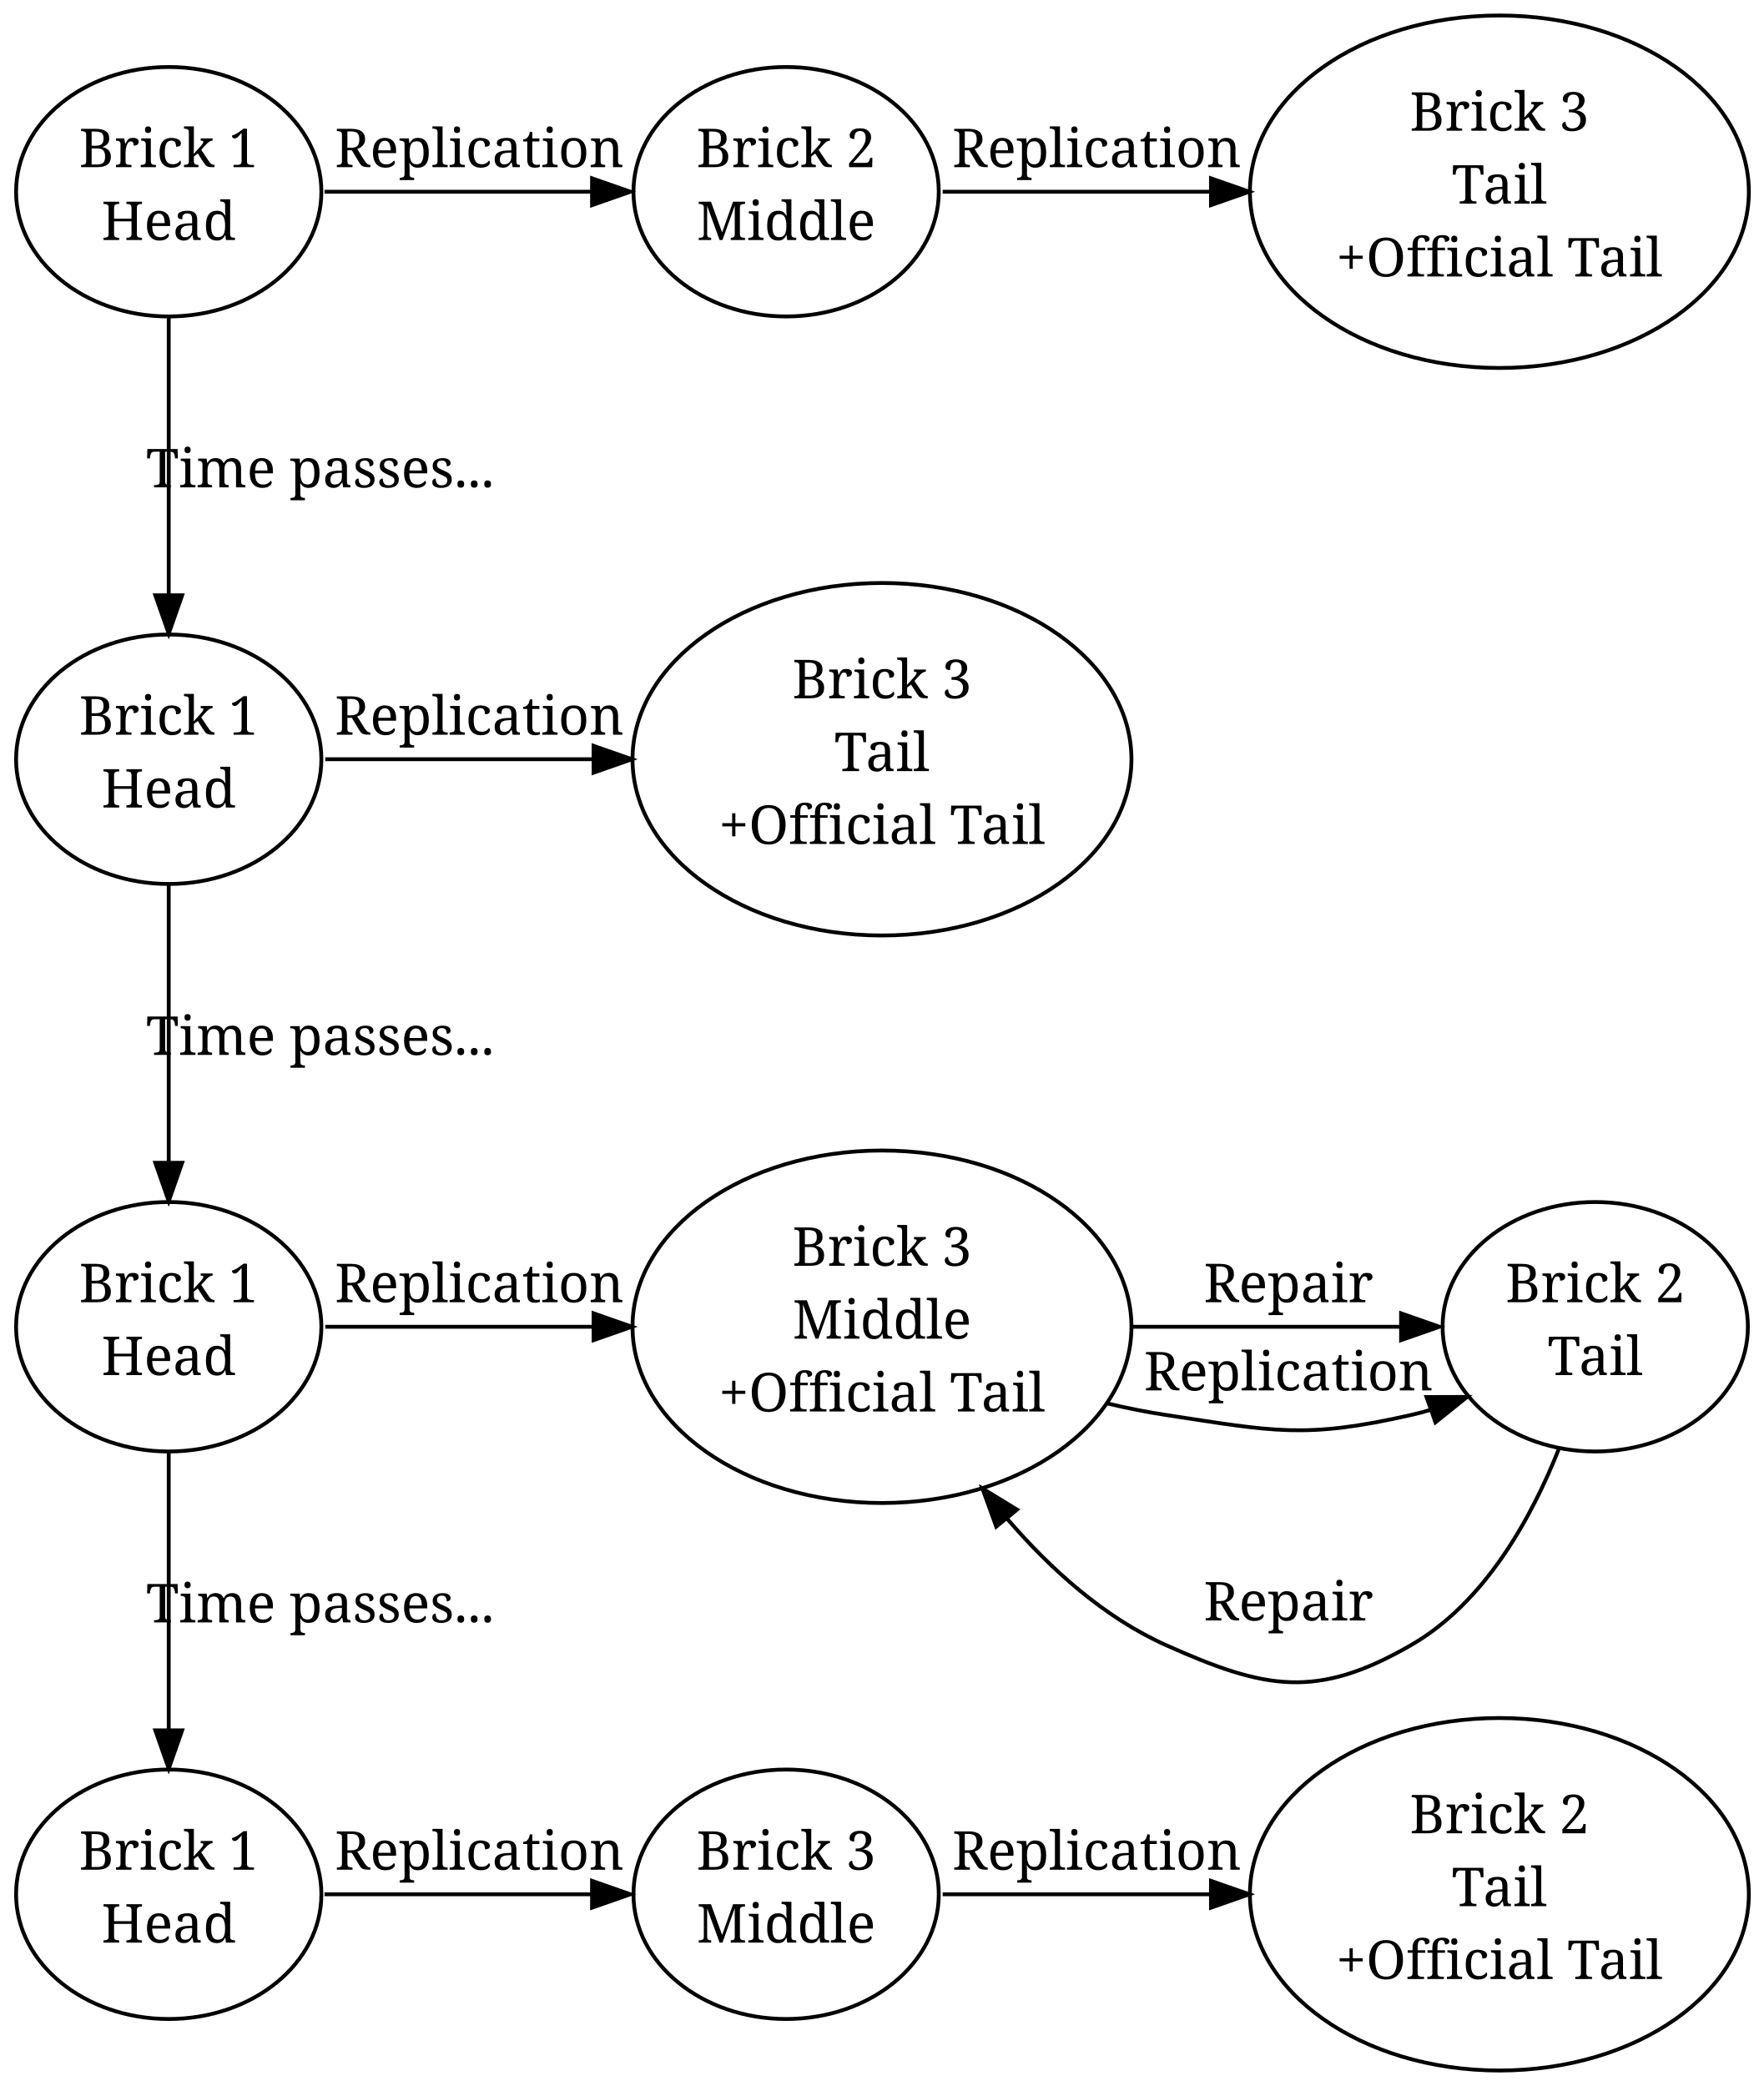
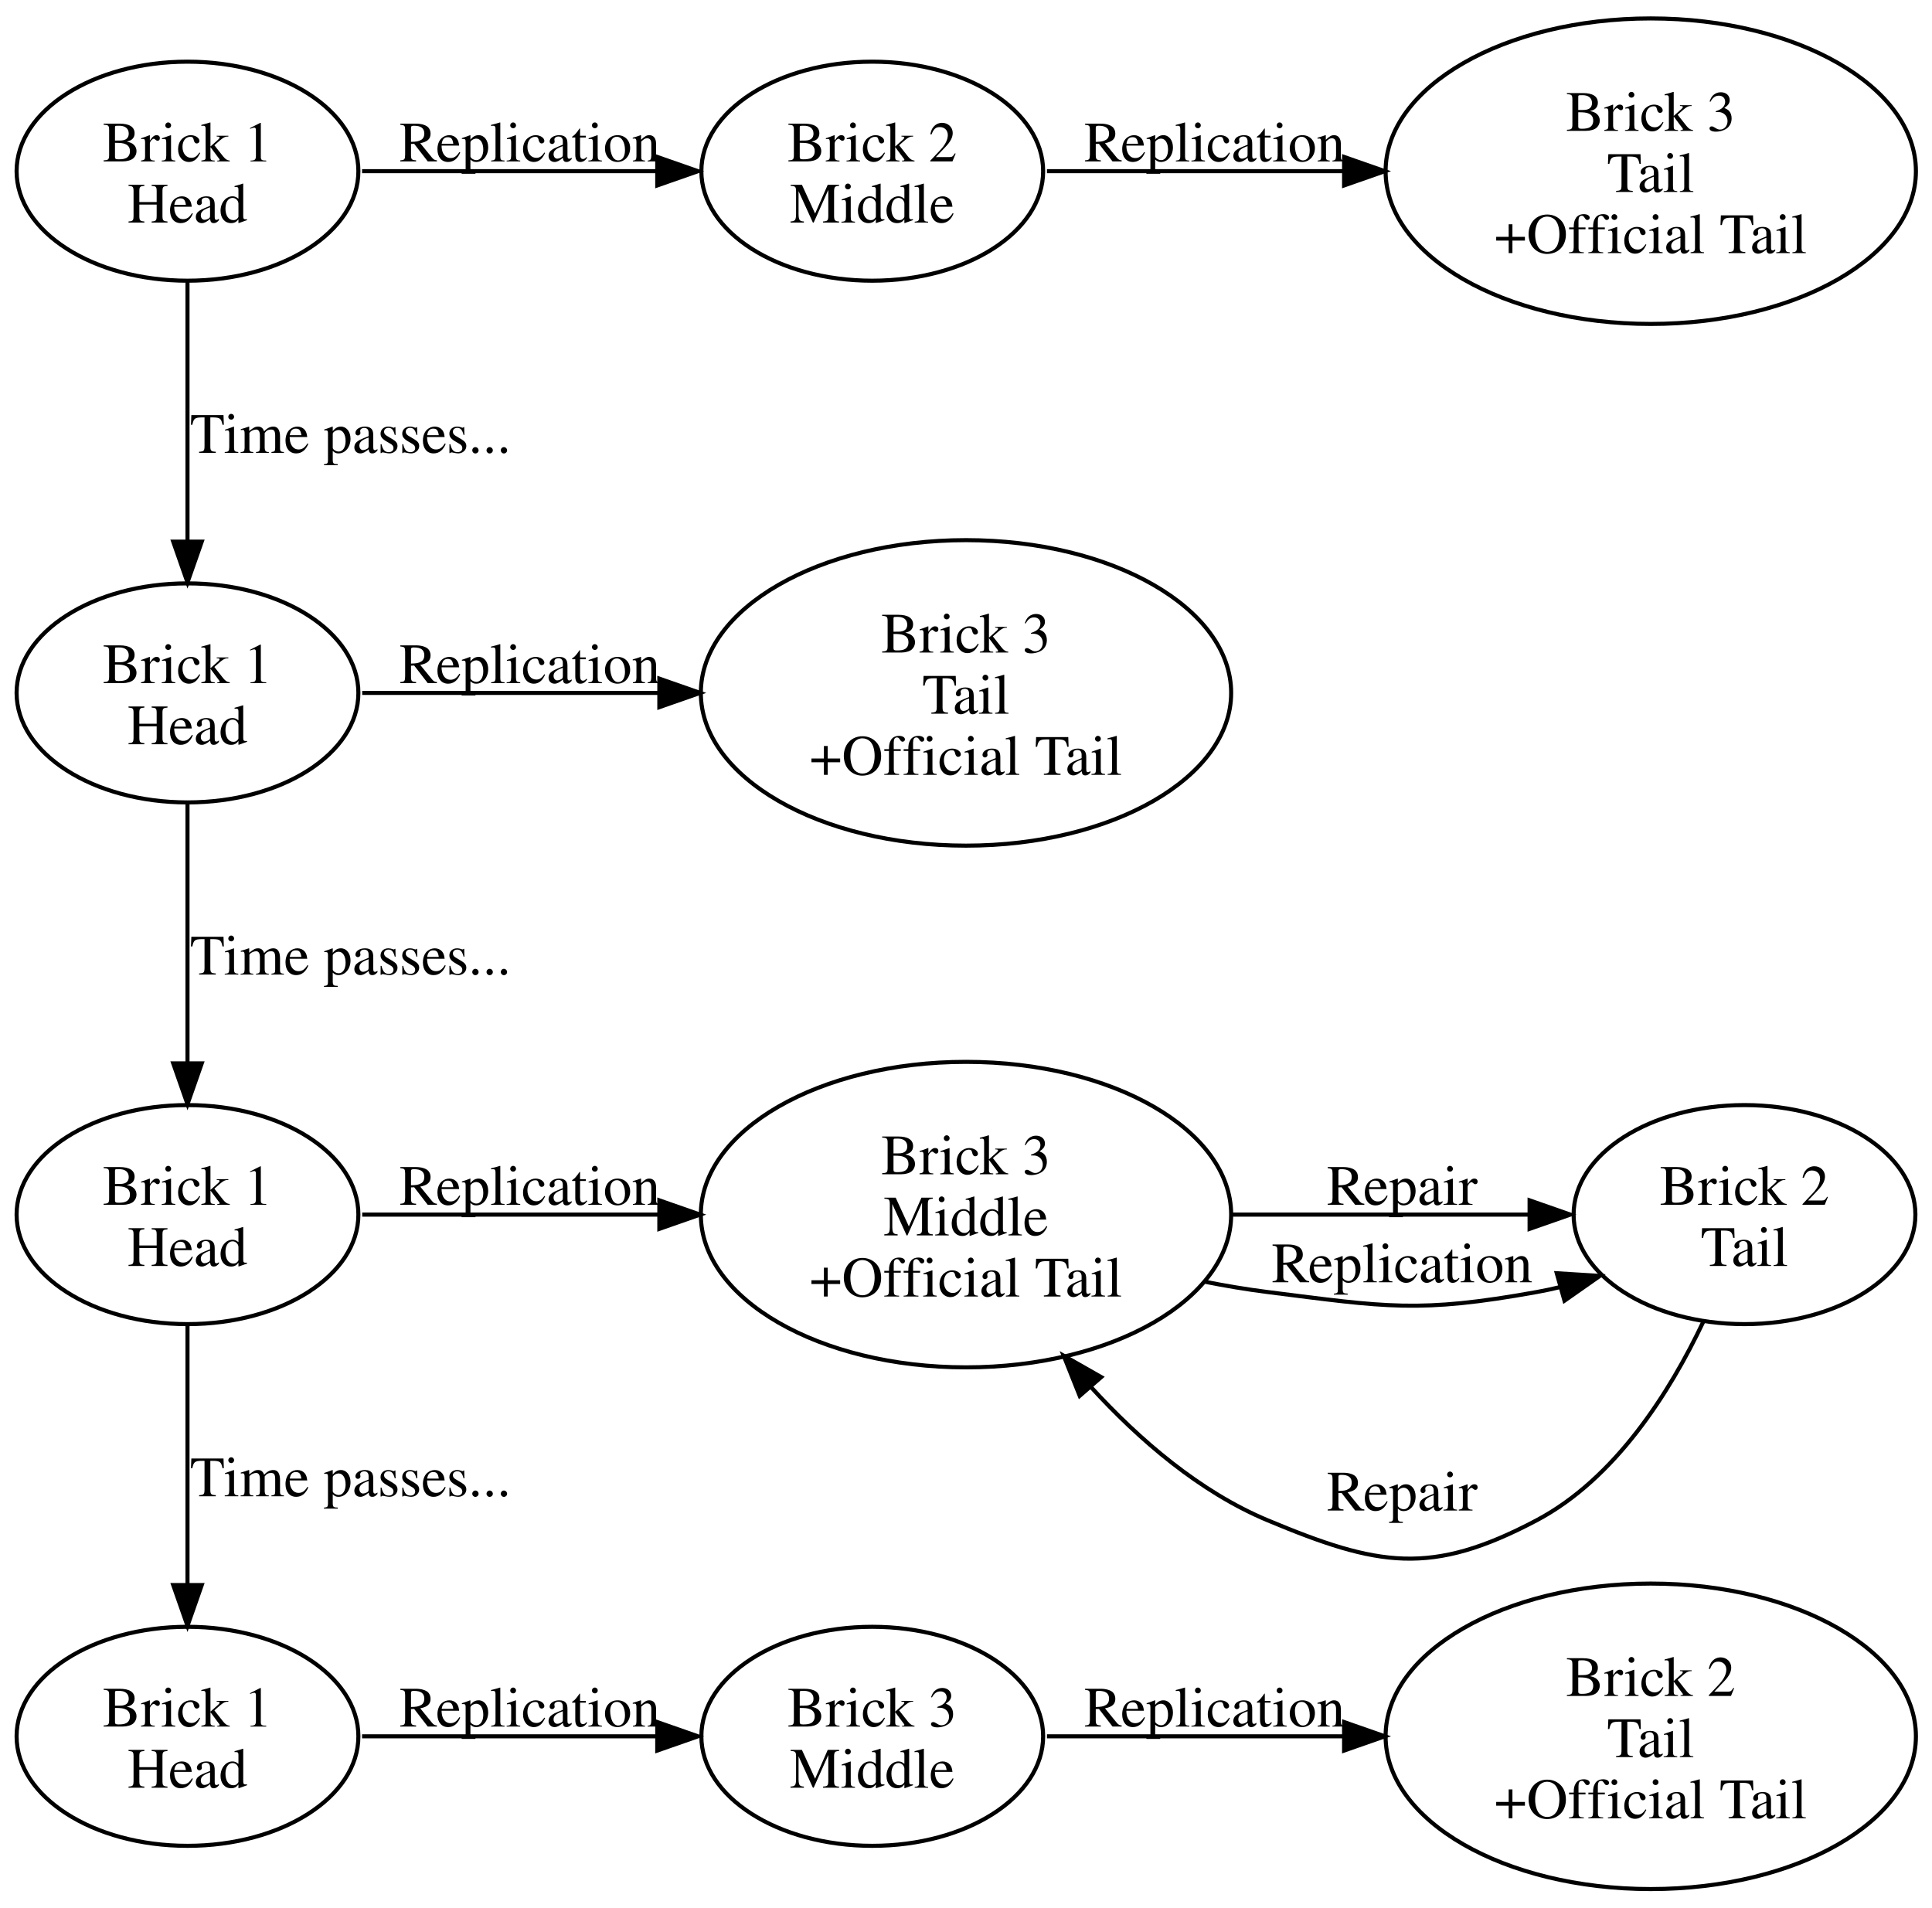
- <svg xmlns="http://www.w3.org/2000/svg" width="460pt" height="544pt" viewBox="0.00 0.00 460.00 544.00">
-   <g id="graph1" class="graph" transform="scale(1 1) rotate(0) translate(4 540)">
-     <polygon fill="white" stroke="white" points="-4,5 -4,-540 457,-540 457,5 -4,5" />
+ <svg xmlns="http://www.w3.org/2000/svg" width="474pt" height="468pt" viewBox="0.00 0.00 474.00 468.00">
+   <g id="graph1" class="graph" transform="scale(1 1) rotate(0) translate(4 464)">
+     <polygon fill="white" stroke="white" points="-4,5 -4,-464 471,-464 471,5 -4,5" />
    <g id="node1" class="node">
-       <ellipse fill="none" stroke="black" cx="40" cy="-490" rx="39.807" ry="32.527" />
-       <text text-anchor="middle" x="40" y="-496.4" font-family="Times Roman,serif" font-size="14.00">Brick 1</text>
-       <text text-anchor="middle" x="40" y="-477.4" font-family="Times Roman,serif" font-size="14.00">Head</text>
+       <ellipse fill="none" stroke="black" cx="42" cy="-422" rx="41.927" ry="26.87" />
+       <text text-anchor="middle" x="42" y="-424.4" font-family="Times,serif" font-size="14.00">Brick 1</text>
+       <text text-anchor="middle" x="42" y="-409.4" font-family="Times,serif" font-size="14.00">Head</text>
    </g>
    <g id="node2" class="node">
-       <ellipse fill="none" stroke="black" cx="201" cy="-490" rx="39.807" ry="32.527" />
-       <text text-anchor="middle" x="201" y="-496.4" font-family="Times Roman,serif" font-size="14.00">Brick 2</text>
-       <text text-anchor="middle" x="201" y="-477.4" font-family="Times Roman,serif" font-size="14.00">Middle</text>
+       <ellipse fill="none" stroke="black" cx="210" cy="-422" rx="41.927" ry="26.87" />
+       <text text-anchor="middle" x="210" y="-424.4" font-family="Times,serif" font-size="14.00">Brick 2</text>
+       <text text-anchor="middle" x="210" y="-409.4" font-family="Times,serif" font-size="14.00">Middle</text>
    </g>
    <g id="edge6" class="edge">
-       <path fill="none" stroke="black" d="M80.627,-490C101.792,-490 127.877,-490 150.347,-490" />
-       <polygon fill="black" stroke="black" points="150.386,-493.5 160.386,-490 150.386,-486.5 150.386,-493.5" />
-       <text text-anchor="middle" x="121" y="-496.4" font-family="Times Roman,serif" font-size="14.00">Replication</text>
+       <path fill="none" stroke="black" d="M84.828,-422C106.846,-422 133.878,-422 157.179,-422" />
+       <polygon fill="black" stroke="black" points="157.25,-425.5 167.25,-422 157.25,-418.5 157.25,-425.5" />
+       <text text-anchor="middle" x="126" y="-424.4" font-family="Times,serif" font-size="14.00">Replication</text>
    </g>
    <g id="node4" class="node">
-       <ellipse fill="none" stroke="black" cx="40" cy="-342" rx="39.807" ry="32.527" />
-       <text text-anchor="middle" x="40" y="-348.4" font-family="Times Roman,serif" font-size="14.00">Brick 1</text>
-       <text text-anchor="middle" x="40" y="-329.4" font-family="Times Roman,serif" font-size="14.00">Head</text>
+       <ellipse fill="none" stroke="black" cx="42" cy="-294" rx="41.927" ry="26.87" />
+       <text text-anchor="middle" x="42" y="-296.4" font-family="Times,serif" font-size="14.00">Brick 1</text>
+       <text text-anchor="middle" x="42" y="-281.4" font-family="Times,serif" font-size="14.00">Head</text>
    </g>
    <g id="edge10" class="edge">
-       <path fill="none" stroke="black" d="M40,-457.154C40,-435.885 40,-407.966 40,-384.945" />
-       <polygon fill="black" stroke="black" points="43.5,-384.754 40,-374.754 36.5,-384.754 43.5,-384.754" />
-       <text text-anchor="middle" x="79.5" y="-412.9" font-family="Times Roman,serif" font-size="14.00">Time passes...</text>
+       <path fill="none" stroke="black" d="M42,-394.854C42,-376.357 42,-351.628 42,-331.287" />
+       <polygon fill="black" stroke="black" points="45.5,-331.106 42,-321.106 38.5,-331.106 45.5,-331.106" />
+       <text text-anchor="middle" x="82" y="-352.9" font-family="Times,serif" font-size="14.00">Time passes...</text>
    </g>
    <g id="node3" class="node">
-       <ellipse fill="none" stroke="black" cx="387" cy="-490" rx="65.054" ry="45.962" />
-       <text text-anchor="middle" x="387" y="-505.9" font-family="Times Roman,serif" font-size="14.00">Brick 3</text>
-       <text text-anchor="middle" x="387" y="-486.9" font-family="Times Roman,serif" font-size="14.00">Tail</text>
-       <text text-anchor="middle" x="387" y="-467.9" font-family="Times Roman,serif" font-size="14.00">+Official Tail</text>
+       <ellipse fill="none" stroke="black" cx="401" cy="-422" rx="65.054" ry="37.477" />
+       <text text-anchor="middle" x="401" y="-431.9" font-family="Times,serif" font-size="14.00">Brick 3</text>
+       <text text-anchor="middle" x="401" y="-416.9" font-family="Times,serif" font-size="14.00">Tail</text>
+       <text text-anchor="middle" x="401" y="-401.9" font-family="Times,serif" font-size="14.00">+Official Tail</text>
    </g>
    <g id="edge8" class="edge">
-       <path fill="none" stroke="black" d="M241.818,-490C262.31,-490 287.8,-490 311.676,-490" />
-       <polygon fill="black" stroke="black" points="311.79,-493.5 321.79,-490 311.79,-486.5 311.79,-493.5" />
-       <text text-anchor="middle" x="282" y="-496.4" font-family="Times Roman,serif" font-size="14.00">Replication</text>
+       <path fill="none" stroke="black" d="M252.864,-422C274.324,-422 300.942,-422 325.669,-422" />
+       <polygon fill="black" stroke="black" points="325.763,-425.5 335.763,-422 325.763,-418.5 325.763,-425.5" />
+       <text text-anchor="middle" x="294" y="-424.4" font-family="Times,serif" font-size="14.00">Replication</text>
    </g>
    <g id="node5" class="node">
-       <ellipse fill="none" stroke="black" cx="226" cy="-342" rx="65.054" ry="45.962" />
-       <text text-anchor="middle" x="226" y="-357.9" font-family="Times Roman,serif" font-size="14.00">Brick 3</text>
-       <text text-anchor="middle" x="226" y="-338.9" font-family="Times Roman,serif" font-size="14.00">Tail</text>
-       <text text-anchor="middle" x="226" y="-319.9" font-family="Times Roman,serif" font-size="14.00">+Official Tail</text>
+       <ellipse fill="none" stroke="black" cx="233" cy="-294" rx="65.054" ry="37.477" />
+       <text text-anchor="middle" x="233" y="-303.9" font-family="Times,serif" font-size="14.00">Brick 3</text>
+       <text text-anchor="middle" x="233" y="-288.9" font-family="Times,serif" font-size="14.00">Tail</text>
+       <text text-anchor="middle" x="233" y="-273.9" font-family="Times,serif" font-size="14.00">+Official Tail</text>
    </g>
    <g id="edge12" class="edge">
-       <path fill="none" stroke="black" d="M80.819,-342C101.31,-342 126.8,-342 150.676,-342" />
-       <polygon fill="black" stroke="black" points="150.79,-345.5 160.79,-342 150.79,-338.5 150.79,-345.5" />
-       <text text-anchor="middle" x="121" y="-348.4" font-family="Times Roman,serif" font-size="14.00">Replication</text>
+       <path fill="none" stroke="black" d="M84.864,-294C106.324,-294 132.942,-294 157.669,-294" />
+       <polygon fill="black" stroke="black" points="157.763,-297.5 167.763,-294 157.763,-290.5 157.763,-297.5" />
+       <text text-anchor="middle" x="126" y="-296.4" font-family="Times,serif" font-size="14.00">Replication</text>
    </g>
    <g id="node6" class="node">
-       <ellipse fill="none" stroke="black" cx="40" cy="-194" rx="39.807" ry="32.527" />
-       <text text-anchor="middle" x="40" y="-200.4" font-family="Times Roman,serif" font-size="14.00">Brick 1</text>
-       <text text-anchor="middle" x="40" y="-181.4" font-family="Times Roman,serif" font-size="14.00">Head</text>
+       <ellipse fill="none" stroke="black" cx="42" cy="-166" rx="41.927" ry="26.87" />
+       <text text-anchor="middle" x="42" y="-168.4" font-family="Times,serif" font-size="14.00">Brick 1</text>
+       <text text-anchor="middle" x="42" y="-153.4" font-family="Times,serif" font-size="14.00">Head</text>
    </g>
    <g id="edge14" class="edge">
-       <path fill="none" stroke="black" d="M40,-309.154C40,-287.885 40,-259.966 40,-236.945" />
-       <polygon fill="black" stroke="black" points="43.5,-236.754 40,-226.754 36.5,-236.754 43.5,-236.754" />
-       <text text-anchor="middle" x="79.5" y="-264.9" font-family="Times Roman,serif" font-size="14.00">Time passes...</text>
+       <path fill="none" stroke="black" d="M42,-266.854C42,-248.357 42,-223.628 42,-203.287" />
+       <polygon fill="black" stroke="black" points="45.5,-203.106 42,-193.106 38.5,-203.106 45.5,-203.106" />
+       <text text-anchor="middle" x="82" y="-224.9" font-family="Times,serif" font-size="14.00">Time passes...</text>
    </g>
    <g id="node7" class="node">
-       <ellipse fill="none" stroke="black" cx="226" cy="-194" rx="65.054" ry="45.962" />
-       <text text-anchor="middle" x="226" y="-209.9" font-family="Times Roman,serif" font-size="14.00">Brick 3</text>
-       <text text-anchor="middle" x="226" y="-190.9" font-family="Times Roman,serif" font-size="14.00">Middle</text>
-       <text text-anchor="middle" x="226" y="-171.9" font-family="Times Roman,serif" font-size="14.00">+Official Tail</text>
+       <ellipse fill="none" stroke="black" cx="233" cy="-166" rx="65.054" ry="37.477" />
+       <text text-anchor="middle" x="233" y="-175.9" font-family="Times,serif" font-size="14.00">Brick 3</text>
+       <text text-anchor="middle" x="233" y="-160.9" font-family="Times,serif" font-size="14.00">Middle</text>
+       <text text-anchor="middle" x="233" y="-145.9" font-family="Times,serif" font-size="14.00">+Official Tail</text>
    </g>
    <g id="edge16" class="edge">
-       <path fill="none" stroke="black" d="M80.819,-194C101.31,-194 126.8,-194 150.676,-194" />
-       <polygon fill="black" stroke="black" points="150.79,-197.5 160.79,-194 150.79,-190.5 150.79,-197.5" />
-       <text text-anchor="middle" x="121" y="-200.4" font-family="Times Roman,serif" font-size="14.00">Replication</text>
+       <path fill="none" stroke="black" d="M84.864,-166C106.324,-166 132.942,-166 157.669,-166" />
+       <polygon fill="black" stroke="black" points="157.763,-169.5 167.763,-166 157.763,-162.5 157.763,-169.5" />
+       <text text-anchor="middle" x="126" y="-168.4" font-family="Times,serif" font-size="14.00">Replication</text>
    </g>
    <g id="node9" class="node">
-       <ellipse fill="none" stroke="black" cx="40" cy="-46" rx="39.807" ry="32.527" />
-       <text text-anchor="middle" x="40" y="-52.4" font-family="Times Roman,serif" font-size="14.00">Brick 1</text>
-       <text text-anchor="middle" x="40" y="-33.4" font-family="Times Roman,serif" font-size="14.00">Head</text>
+       <ellipse fill="none" stroke="black" cx="42" cy="-38" rx="41.927" ry="26.87" />
+       <text text-anchor="middle" x="42" y="-40.4" font-family="Times,serif" font-size="14.00">Brick 1</text>
+       <text text-anchor="middle" x="42" y="-25.4" font-family="Times,serif" font-size="14.00">Head</text>
    </g>
    <g id="edge24" class="edge">
-       <path fill="none" stroke="black" d="M40,-161.154C40,-139.885 40,-111.966 40,-88.945" />
-       <polygon fill="black" stroke="black" points="43.5,-88.754 40,-78.754 36.5,-88.754 43.5,-88.754" />
-       <text text-anchor="middle" x="79.5" y="-116.9" font-family="Times Roman,serif" font-size="14.00">Time passes...</text>
+       <path fill="none" stroke="black" d="M42,-138.854C42,-120.357 42,-95.628 42,-75.287" />
+       <polygon fill="black" stroke="black" points="45.5,-75.106 42,-65.106 38.5,-75.106 45.5,-75.106" />
+       <text text-anchor="middle" x="82" y="-96.9" font-family="Times,serif" font-size="14.00">Time passes...</text>
    </g>
    <g id="node8" class="node">
-       <ellipse fill="none" stroke="black" cx="412" cy="-194" rx="39.807" ry="32.527" />
-       <text text-anchor="middle" x="412" y="-200.4" font-family="Times Roman,serif" font-size="14.00">Brick 2</text>
-       <text text-anchor="middle" x="412" y="-181.4" font-family="Times Roman,serif" font-size="14.00">Tail</text>
+       <ellipse fill="none" stroke="black" cx="424" cy="-166" rx="41.927" ry="26.87" />
+       <text text-anchor="middle" x="424" y="-168.4" font-family="Times,serif" font-size="14.00">Brick 2</text>
+       <text text-anchor="middle" x="424" y="-153.4" font-family="Times,serif" font-size="14.00">Tail</text>
    </g>
    <g id="edge18" class="edge">
-       <path fill="none" stroke="black" d="M291.054,-194C314.011,-194 339.473,-194 361.089,-194" />
-       <polygon fill="black" stroke="black" points="361.365,-197.5 371.365,-194 361.365,-190.5 361.365,-197.5" />
-       <text text-anchor="middle" x="332" y="-200.4" font-family="Times Roman,serif" font-size="14.00">Repair</text>
+       <path fill="none" stroke="black" d="M298.197,-166C322.001,-166 348.607,-166 371.199,-166" />
+       <polygon fill="black" stroke="black" points="371.272,-169.5 381.272,-166 371.271,-162.5 371.272,-169.5" />
+       <text text-anchor="middle" x="340" y="-168.4" font-family="Times,serif" font-size="14.00">Repair</text>
    </g>
    <g id="edge22" class="edge">
-       <path fill="none" stroke="black" d="M284.597,-174.039C289.761,-172.814 294.946,-171.767 300,-171 328.122,-166.73 336.263,-164.698 364,-171 365.673,-171.38 367.355,-171.826 369.037,-172.326" />
-       <polygon fill="black" stroke="black" points="368,-175.672 378.595,-175.704 370.333,-169.072 368,-175.672" />
-       <text text-anchor="middle" x="332" y="-177.4" font-family="Times Roman,serif" font-size="14.00">Replication</text>
+       <path fill="none" stroke="black" d="M291.308,-149.586C296.582,-148.54 301.868,-147.648 307,-147 336.102,-143.324 344.132,-141.797 373,-147 374.918,-147.346 376.858,-147.759 378.804,-148.227" />
+       <polygon fill="black" stroke="black" points="377.935,-151.618 388.509,-150.959 379.832,-144.88 377.935,-151.618" />
+       <text text-anchor="middle" x="340" y="-149.4" font-family="Times,serif" font-size="14.00">Replication</text>
    </g>
    <g id="edge20" class="edge">
-       <path fill="none" stroke="black" d="M402.687,-162.592C395.384,-144.033 383.177,-122.063 364,-111 339.361,-96.787 325.957,-99.367 300,-111 283.948,-118.194 269.948,-130.782 258.573,-144.012" />
-       <polygon fill="black" stroke="black" points="255.795,-141.88 252.183,-151.84 261.218,-146.307 255.795,-141.88" />
-       <text text-anchor="middle" x="332" y="-117.4" font-family="Times Roman,serif" font-size="14.00">Repair</text>
+       <path fill="none" stroke="black" d="M413.901,-139.738C405.718,-122.47 392.344,-101.239 373,-91 347.074,-77.278 334.063,-79.684 307,-91 290.353,-97.961 275.549,-110.692 263.638,-123.714" />
+       <polygon fill="black" stroke="black" points="260.895,-121.534 256.967,-131.373 266.174,-126.131 260.895,-121.534" />
+       <text text-anchor="middle" x="340" y="-93.4" font-family="Times,serif" font-size="14.00">Repair</text>
    </g>
    <g id="node10" class="node">
-       <ellipse fill="none" stroke="black" cx="201" cy="-46" rx="39.807" ry="32.527" />
-       <text text-anchor="middle" x="201" y="-52.4" font-family="Times Roman,serif" font-size="14.00">Brick 3</text>
-       <text text-anchor="middle" x="201" y="-33.4" font-family="Times Roman,serif" font-size="14.00">Middle</text>
+       <ellipse fill="none" stroke="black" cx="210" cy="-38" rx="41.927" ry="26.87" />
+       <text text-anchor="middle" x="210" y="-40.4" font-family="Times,serif" font-size="14.00">Brick 3</text>
+       <text text-anchor="middle" x="210" y="-25.4" font-family="Times,serif" font-size="14.00">Middle</text>
    </g>
    <g id="edge26" class="edge">
-       <path fill="none" stroke="black" d="M80.627,-46C101.792,-46 127.877,-46 150.347,-46" />
-       <polygon fill="black" stroke="black" points="150.386,-49.5 160.386,-46 150.386,-42.5 150.386,-49.5" />
-       <text text-anchor="middle" x="121" y="-52.4" font-family="Times Roman,serif" font-size="14.00">Replication</text>
+       <path fill="none" stroke="black" d="M84.828,-38C106.846,-38 133.878,-38 157.179,-38" />
+       <polygon fill="black" stroke="black" points="157.25,-41.5 167.25,-38 157.25,-34.5 157.25,-41.5" />
+       <text text-anchor="middle" x="126" y="-40.4" font-family="Times,serif" font-size="14.00">Replication</text>
    </g>
    <g id="node11" class="node">
-       <ellipse fill="none" stroke="black" cx="387" cy="-46" rx="65.054" ry="45.962" />
-       <text text-anchor="middle" x="387" y="-61.9" font-family="Times Roman,serif" font-size="14.00">Brick 2</text>
-       <text text-anchor="middle" x="387" y="-42.9" font-family="Times Roman,serif" font-size="14.00">Tail</text>
-       <text text-anchor="middle" x="387" y="-23.9" font-family="Times Roman,serif" font-size="14.00">+Official Tail</text>
+       <ellipse fill="none" stroke="black" cx="401" cy="-38" rx="65.054" ry="37.477" />
+       <text text-anchor="middle" x="401" y="-47.9" font-family="Times,serif" font-size="14.00">Brick 2</text>
+       <text text-anchor="middle" x="401" y="-32.9" font-family="Times,serif" font-size="14.00">Tail</text>
+       <text text-anchor="middle" x="401" y="-17.9" font-family="Times,serif" font-size="14.00">+Official Tail</text>
    </g>
    <g id="edge28" class="edge">
-       <path fill="none" stroke="black" d="M241.818,-46C262.31,-46 287.8,-46 311.676,-46" />
-       <polygon fill="black" stroke="black" points="311.79,-49.5 321.79,-46 311.79,-42.5 311.79,-49.5" />
-       <text text-anchor="middle" x="282" y="-52.4" font-family="Times Roman,serif" font-size="14.00">Replication</text>
+       <path fill="none" stroke="black" d="M252.864,-38C274.324,-38 300.942,-38 325.669,-38" />
+       <polygon fill="black" stroke="black" points="325.763,-41.5 335.763,-38 325.763,-34.5 325.763,-41.5" />
+       <text text-anchor="middle" x="294" y="-40.4" font-family="Times,serif" font-size="14.00">Replication</text>
    </g>
  </g>
</svg>
